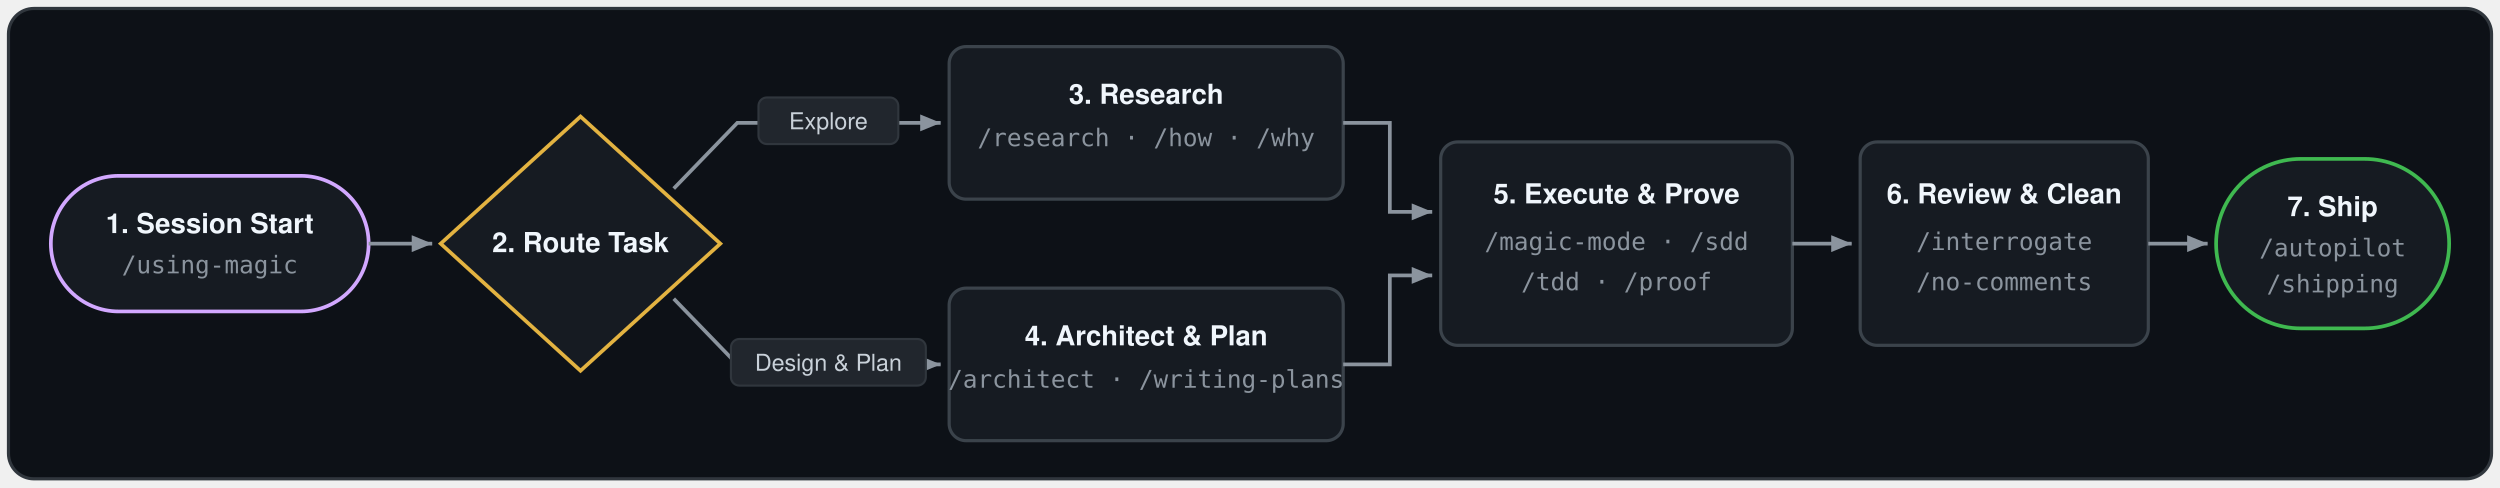
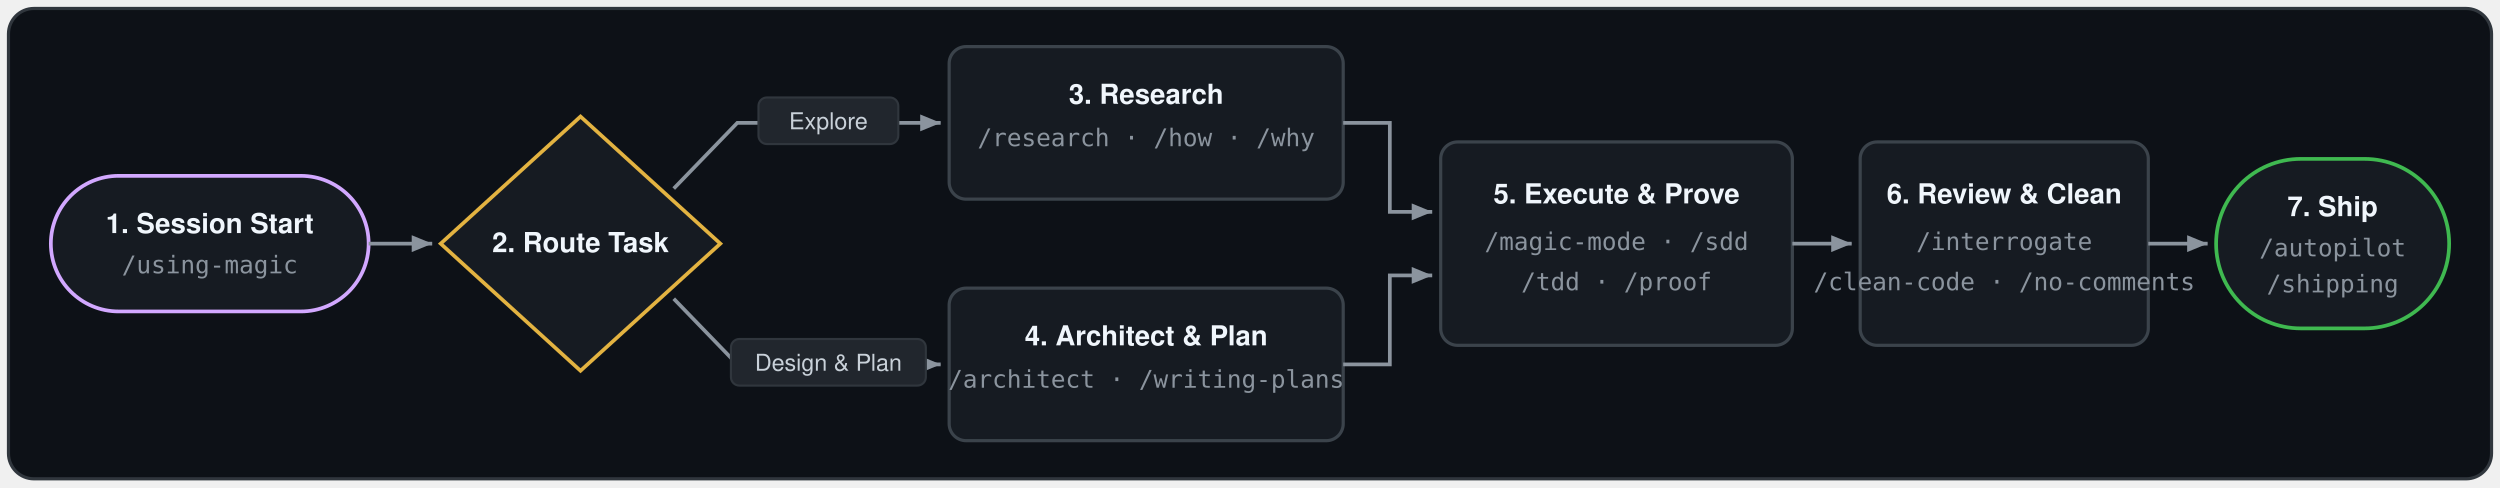
<svg xmlns="http://www.w3.org/2000/svg" viewBox="0 0 1180 230" width="1180" height="230" role="img" aria-label="magic workflow: 1. Session Start to 2. Route Task to 3. Research and 4. Architect and Plan to 5. Execute and Prove to 6. Review and Clean to 7. Ship">
  <defs>
    <style>
      .bg { fill: #0d1117; stroke: #30363d; stroke-width: 1.5; }
      .node-box { fill: #161b22; stroke: #3b434b; stroke-width: 1.5; }
      .node-pill { fill: #161b22; stroke: #d2a8ff; stroke-width: 1.75; }
      .node-ship { fill: #161b22; stroke: #3fb950; stroke-width: 1.75; }
      .node-diamond { fill: #161b22; stroke: #e3b341; stroke-width: 1.75; }
      .edge { fill: none; stroke: #8b949e; stroke-width: 1.75; }
      .edge-head { fill: #8b949e; }
      .badge-bg { fill: #21262d; stroke: #30363d; stroke-width: 1; }
      .title { font-family: -apple-system, BlinkMacSystemFont, "Segoe UI", Helvetica, Arial, sans-serif; font-size: 13px; font-weight: 600; fill: #f0f6fc; text-anchor: middle; }
      .sub { font-family: ui-monospace, SFMono-Regular, "SF Mono", Menlo, Consolas, monospace; font-size: 11.5px; fill: #8b949e; text-anchor: middle; }
      .edge-label { font-family: -apple-system, BlinkMacSystemFont, "Segoe UI", Helvetica, Arial, sans-serif; font-size: 11px; font-weight: 500; fill: #c9d1d9; text-anchor: middle; }
      @media (prefers-color-scheme: light) {
        .bg { fill: #f6f8fa; stroke: #d0d7de; }
        .node-box { fill: #ffffff; stroke: #d0d7de; }
        .node-pill { fill: #ffffff; stroke: #8250df; }
        .node-ship { fill: #ffffff; stroke: #1a7f37; }
        .node-diamond { fill: #ffffff; stroke: #9a6700; }
        .edge { stroke: #57606a; }
        .edge-head { fill: #57606a; }
        .badge-bg { fill: #eaeef2; stroke: #d0d7de; }
        .title { fill: #1f2328; }
        .sub { fill: #57606a; }
        .edge-label { fill: #1f2328; }
      }
    </style>
    <marker id="arrow" viewBox="0 0 10 10" refX="8.5" refY="5" markerWidth="6.5" markerHeight="6.5" orient="auto-start-reverse">
      <path d="M 0 1.5 L 8.5 5 L 0 8.5 z" class="edge-head" />
    </marker>
  </defs>
  <rect x="4" y="4" width="1172" height="222" rx="12" class="bg" />
  <rect x="24" y="83" width="150" height="64" rx="32" class="node-pill" />
  <text x="99" y="110" class="title">1. Session Start</text>
  <text x="99" y="129" class="sub">/using-magic</text>
  <path d="M 174 115 L 204 115" class="edge" marker-end="url(#arrow)" />
  <polygon points="274,55 340,115 274,175 208,115" class="node-diamond" />
  <text x="274" y="119" class="title">2. Route Task</text>
  <path d="M 318 89 L 348 58 L 444 58" class="edge" marker-end="url(#arrow)" />
  <rect x="358" y="46" width="66" height="22" rx="4" class="badge-bg" />
  <text x="391" y="61" class="edge-label">Explore</text>
  <path d="M 318 141 L 348 172 L 444 172" class="edge" marker-end="url(#arrow)" />
  <rect x="345" y="160" width="92" height="22" rx="4" class="badge-bg" />
  <text x="391" y="175" class="edge-label">Design &amp; Plan</text>
  <rect x="448" y="22" width="186" height="72" rx="8" class="node-box" />
  <text x="541" y="49" class="title">3. Research</text>
  <text x="541" y="69" class="sub">/research · /how · /why</text>
  <rect x="448" y="136" width="186" height="72" rx="8" class="node-box" />
  <text x="541" y="163" class="title">4. Architect &amp; Plan</text>
  <text x="541" y="183" class="sub">/architect · /writing-plans</text>
  <path d="M 634 58 L 656 58 L 656 100 L 676 100" class="edge" marker-end="url(#arrow)" />
  <path d="M 634 172 L 656 172 L 656 130 L 676 130" class="edge" marker-end="url(#arrow)" />
  <rect x="680" y="67" width="166" height="96" rx="8" class="node-box" />
  <text x="763" y="96" class="title">5. Execute &amp; Prove</text>
  <text x="763" y="118" class="sub">/magic-mode · /sdd</text>
  <text x="763" y="137" class="sub">/tdd · /proof</text>
  <path d="M 846 115 L 874 115" class="edge" marker-end="url(#arrow)" />
  <rect x="878" y="67" width="136" height="96" rx="8" class="node-box" />
  <text x="946" y="96" class="title">6. Review &amp; Clean</text>
  <text x="946" y="118" class="sub">/interrogate</text>
-   <text x="946" y="137" class="sub">/no-comments</text>
+   <text x="946" y="137" class="sub">/clean-code · /no-comments</text>
  <path d="M 1014 115 L 1042 115" class="edge" marker-end="url(#arrow)" />
  <rect x="1046" y="75" width="110" height="80" rx="40" class="node-ship" />
  <text x="1101" y="102" class="title">7. Ship</text>
  <text x="1101" y="121" class="sub">/autopilot</text>
  <text x="1101" y="138" class="sub">/shipping</text>
</svg>
